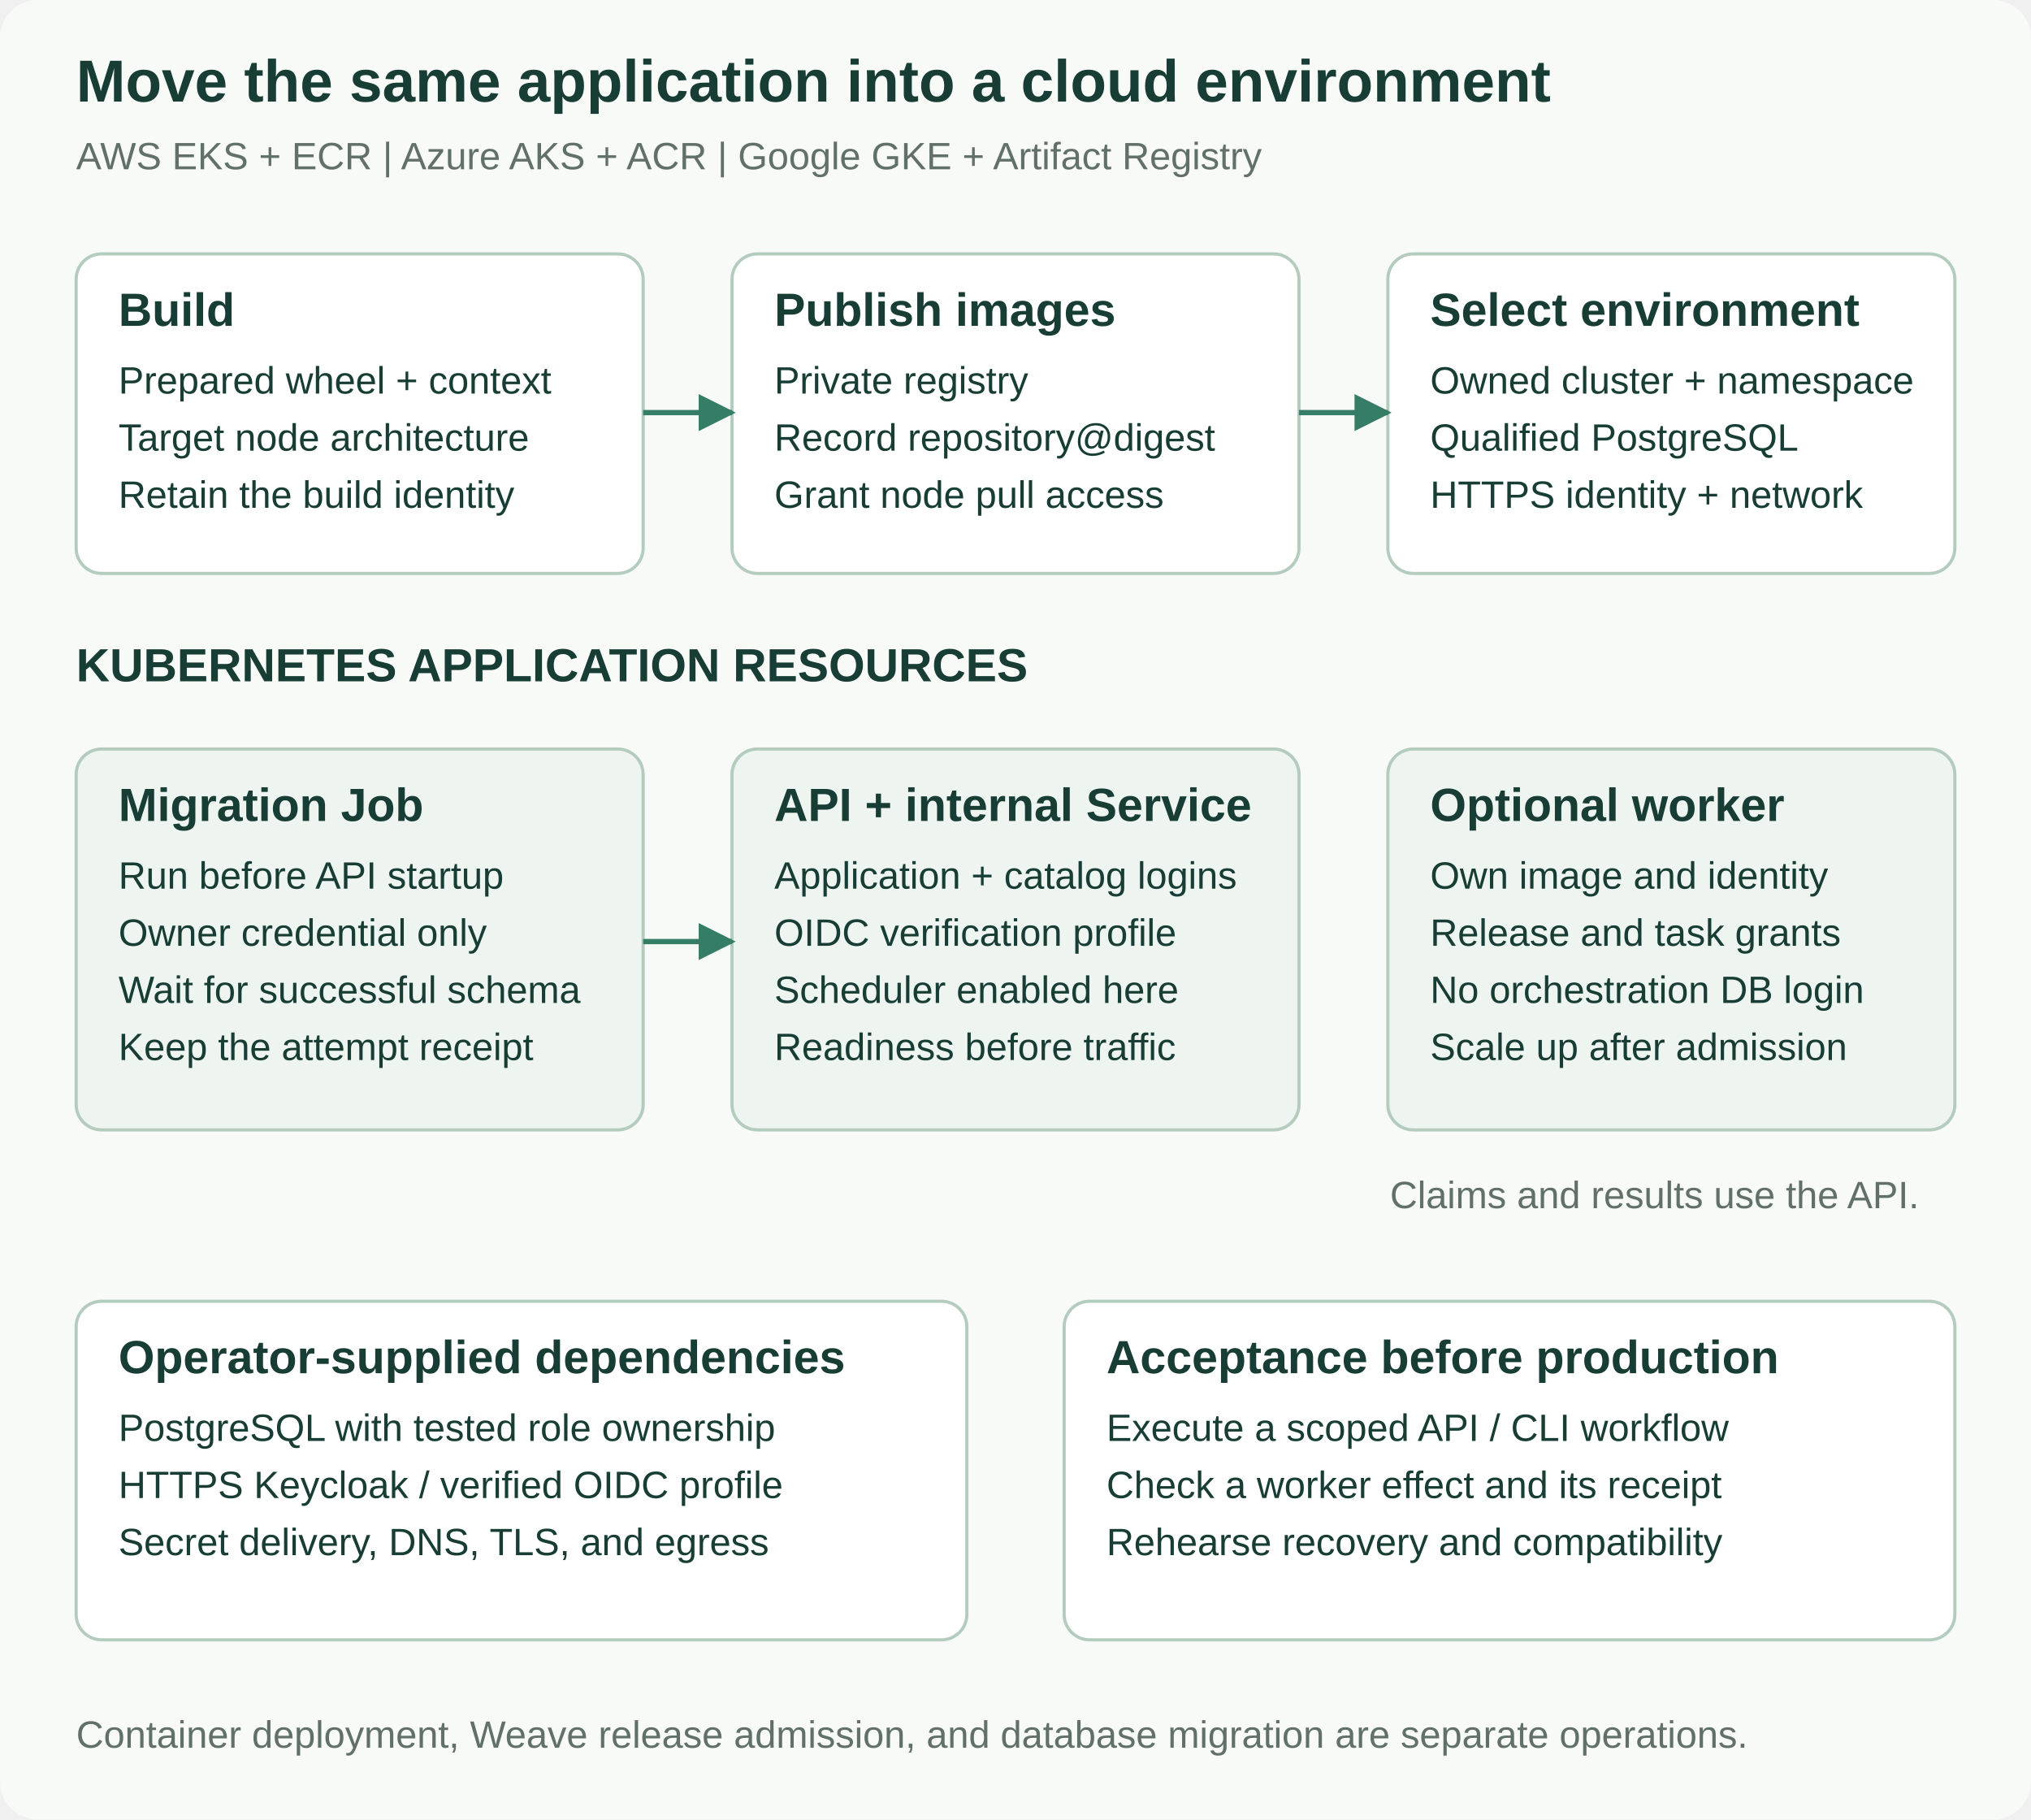
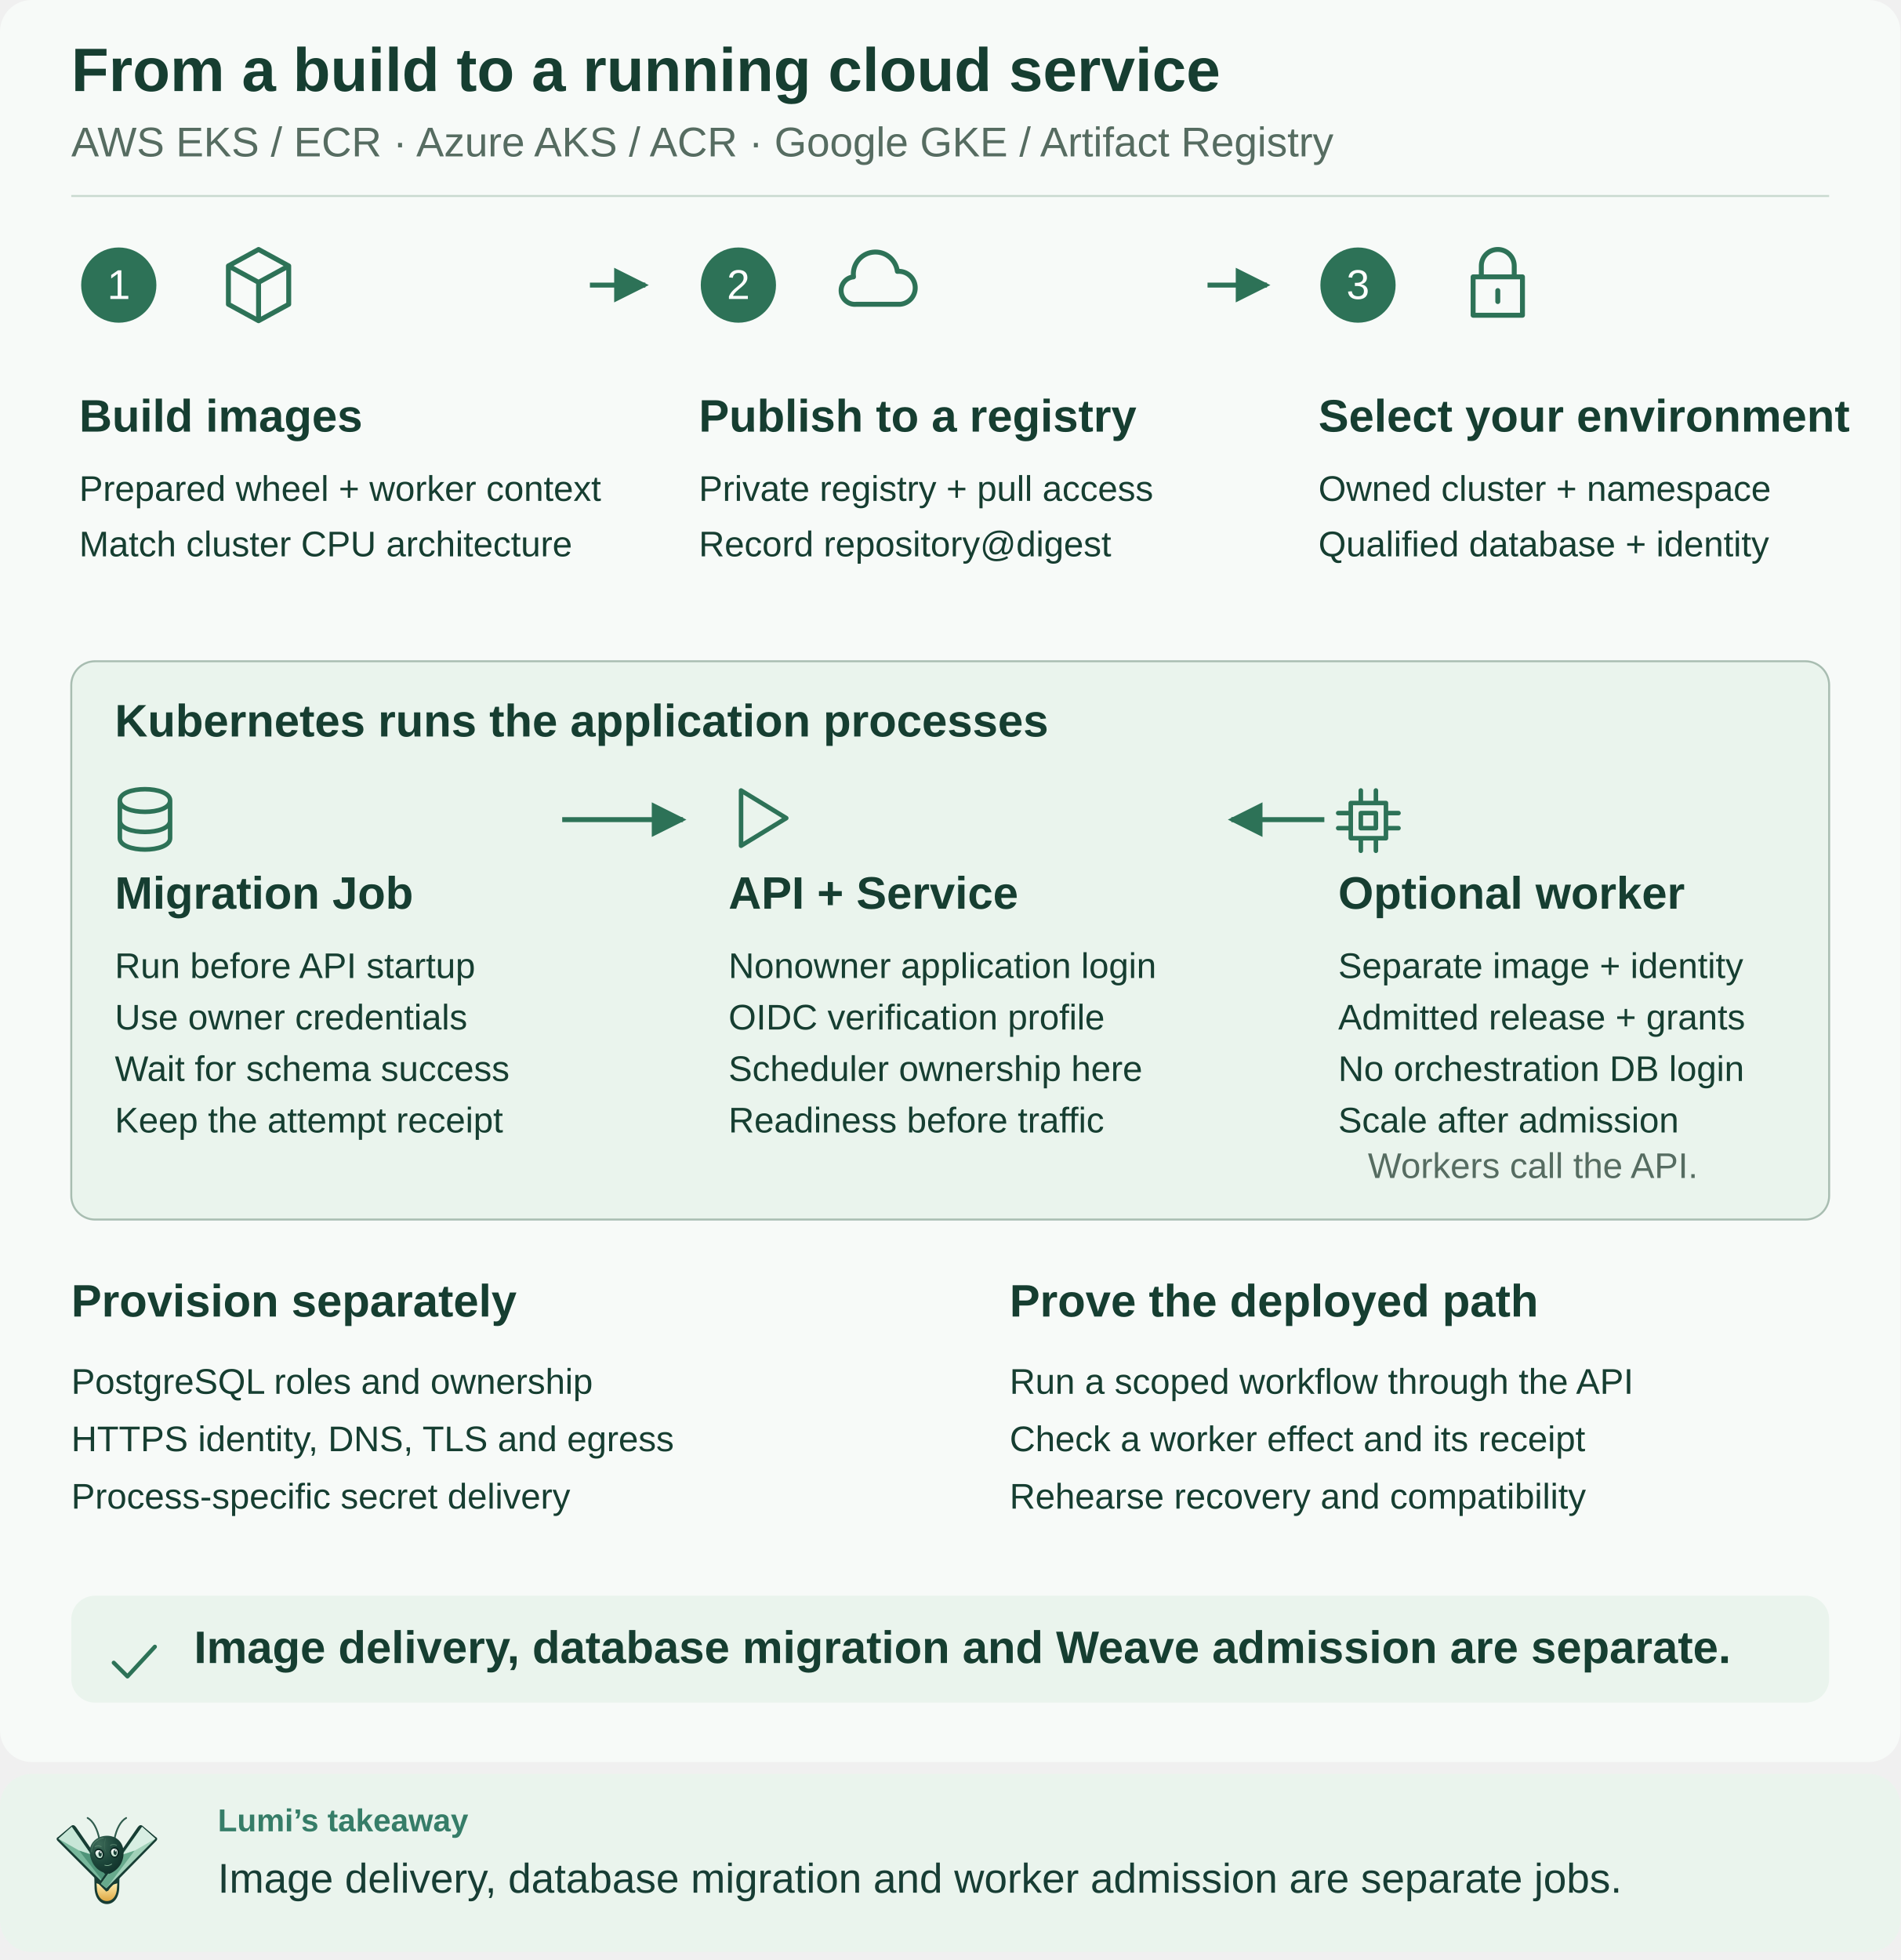
- <svg xmlns="http://www.w3.org/2000/svg" width="960" height="860" viewBox="0 0 960 860" role="img" aria-labelledby="title desc">
+ <svg xmlns="http://www.w3.org/2000/svg" width="960" height="990" viewBox="0 0 960 990" role="img" aria-labelledby="title desc">
  <defs>
    <marker id="arrow" viewBox="0 0 10 10" refX="9" refY="5" markerWidth="7" markerHeight="7" orient="auto-start-reverse">
-       <path d="M0 0 L10 5 L0 10Z" fill="#367D68" />
+       <path d="M0 0L10 5L0 10Z" fill="#2d7257" />
    </marker>
  </defs>
-   <style>text{font-family:Arial,Helvetica,sans-serif;fill:#173D34}.title{font-size:28px;font-weight:700}.head{font-size:22px;font-weight:700}.body{font-size:18px}.muted{fill:#62706A}.edge{fill:none;stroke:#367D68;stroke-width:2.5;marker-end:url(#arrow)}</style>
-   <rect width="960" height="860" rx="18" fill="#F7FAF7" />
-   <text class="title" x="36" y="48">Move the same application into a cloud environment</text>
-   <text class="body muted" x="36" y="80">AWS EKS + ECR   |   Azure AKS + ACR   |   Google GKE + Artifact Registry</text>
-   <rect x="36" y="120" width="268" height="151" rx="12" fill="#FFFFFF" stroke="#B3CCBE" stroke-width="1.5" />
-   <text class="head" x="56" y="154">Build</text>
-   <text class="body" x="56" y="186">Prepared wheel + context</text>
-   <text class="body" x="56" y="213">Target node architecture</text>
-   <text class="body" x="56" y="240">Retain the build identity</text>
-   <rect x="346" y="120" width="268" height="151" rx="12" fill="#FFFFFF" stroke="#B3CCBE" stroke-width="1.5" />
-   <text class="head" x="366" y="154">Publish images</text>
-   <text class="body" x="366" y="186">Private registry</text>
-   <text class="body" x="366" y="213">Record repository@digest</text>
-   <text class="body" x="366" y="240">Grant node pull access</text>
-   <rect x="656" y="120" width="268" height="151" rx="12" fill="#FFFFFF" stroke="#B3CCBE" stroke-width="1.5" />
-   <text class="head" x="676" y="154">Select environment</text>
-   <text class="body" x="676" y="186">Owned cluster + namespace</text>
-   <text class="body" x="676" y="213">Qualified PostgreSQL</text>
-   <text class="body" x="676" y="240">HTTPS identity + network</text>
-   <path class="edge" d="M304 195 H346" />
-   <path class="edge" d="M614 195 H656" />
-   <text class="head" x="36" y="322">KUBERNETES APPLICATION RESOURCES</text>
-   <rect x="36" y="354" width="268" height="180" rx="12" fill="#EEF4F0" stroke="#B3CCBE" stroke-width="1.5" />
-   <text class="head" x="56" y="388">Migration Job</text>
-   <text class="body" x="56" y="420">Run before API startup</text>
-   <text class="body" x="56" y="447">Owner credential only</text>
-   <text class="body" x="56" y="474">Wait for successful schema</text>
-   <text class="body" x="56" y="501">Keep the attempt receipt</text>
-   <rect x="346" y="354" width="268" height="180" rx="12" fill="#EEF4F0" stroke="#B3CCBE" stroke-width="1.5" />
-   <text class="head" x="366" y="388">API + internal Service</text>
-   <text class="body" x="366" y="420">Application + catalog logins</text>
-   <text class="body" x="366" y="447">OIDC verification profile</text>
-   <text class="body" x="366" y="474">Scheduler enabled here</text>
-   <text class="body" x="366" y="501">Readiness before traffic</text>
-   <rect x="656" y="354" width="268" height="180" rx="12" fill="#EEF4F0" stroke="#B3CCBE" stroke-width="1.5" />
-   <text class="head" x="676" y="388">Optional worker</text>
-   <text class="body" x="676" y="420">Own image and identity</text>
-   <text class="body" x="676" y="447">Release and task grants</text>
-   <text class="body" x="676" y="474">No orchestration DB login</text>
-   <text class="body" x="676" y="501">Scale up after admission</text>
-   <path class="edge" d="M304 445 H346" />
-   <text class="body muted" x="657" y="571">Claims and results use the API.</text>
-   <rect x="36" y="615" width="421" height="160" rx="12" fill="#FFFFFF" stroke="#B3CCBE" stroke-width="1.5" />
-   <text class="head" x="56" y="649">Operator-supplied dependencies</text>
-   <text class="body" x="56" y="681">PostgreSQL with tested role ownership</text>
-   <text class="body" x="56" y="708">HTTPS Keycloak / verified OIDC profile</text>
-   <text class="body" x="56" y="735">Secret delivery, DNS, TLS, and egress</text>
-   <rect x="503" y="615" width="421" height="160" rx="12" fill="#FFFFFF" stroke="#B3CCBE" stroke-width="1.5" />
-   <text class="head" x="523" y="649">Acceptance before production</text>
-   <text class="body" x="523" y="681">Execute a scoped API / CLI workflow</text>
-   <text class="body" x="523" y="708">Check a worker effect and its receipt</text>
-   <text class="body" x="523" y="735">Rehearse recovery and compatibility</text>
-   <text class="body muted" x="36" y="826">Container deployment, Weave release admission, and database migration are separate operations.</text>
+   <style>text{font-family:"Avenir Next",Arial,Helvetica,sans-serif;fill:#163e31}.title{font-size:31px;font-weight:700}.head{font-size:23px;font-weight:700}.body{font-size:21px}.small{font-size:18px}.code{font-family:Menlo,Consolas,monospace;font-size:17px}.muted{fill:#566c61}.edge{fill:none;stroke:#2d7257;stroke-width:2.5;marker-end:url(#arrow)}.white{fill:white}</style>
+   <rect width="960" height="890" rx="16" fill="#f7faf8" />
+   <path d="M36 99H924" stroke="#c9dacf" />
+   <text x="36" y="46" class="title">From a build to a running cloud service</text>
+   <text x="36" y="79" class="body muted">AWS EKS / ECR · Azure AKS / ACR · Google GKE / Artifact Registry</text>
+   <circle cx="60" cy="144" r="19" fill="#2d7257" />
+   <text x="60" y="151" class="body white" text-anchor="middle">1</text>
+   <g transform="translate(114,126) scale(1.384615)" fill="none" stroke="#2d7257" stroke-width="1.8" stroke-linecap="round" stroke-linejoin="round">
+     <path d="M1 6L12 0L23 6L12 12Z M1 6V20L12 26L23 20V6 M12 12V26" />
+   </g>
+   <text x="40" y="218" class="head">Build images</text>
+   <text x="40" y="253" class="small">Prepared wheel + worker context</text>
+   <text x="40" y="281" class="small">Match cluster CPU architecture</text>
+   <circle cx="373" cy="144" r="19" fill="#2d7257" />
+   <text x="373" y="151" class="body white" text-anchor="middle">2</text>
+   <g transform="translate(427,126) scale(1.384615)" fill="none" stroke="#2d7257" stroke-width="1.8" stroke-linecap="round" stroke-linejoin="round">
+     <path d="M4 20A5 5 0 0 1 3 10A8 8 0 0 1 19 8A6 6 0 0 1 20 20Z" />
+   </g>
+   <text x="353" y="218" class="head">Publish to a registry</text>
+   <text x="353" y="253" class="small">Private registry + pull access</text>
+   <text x="353" y="281" class="small">Record repository@digest</text>
+   <circle cx="686" cy="144" r="19" fill="#2d7257" />
+   <text x="686" y="151" class="body white" text-anchor="middle">3</text>
+   <g transform="translate(740,126) scale(1.384615)" fill="none" stroke="#2d7257" stroke-width="1.8" stroke-linecap="round" stroke-linejoin="round">
+     <path d="M6 10V6A6 6 0 0 1 12 0A6 6 0 0 1 18 6V10 M3 10H21V24H3Z M12 15V19" />
+   </g>
+   <text x="666" y="218" class="head">Select your environment</text>
+   <text x="666" y="253" class="small">Owned cluster + namespace</text>
+   <text x="666" y="281" class="small">Qualified database + identity</text>
+   <path class="edge" d="M298 144H326" />
+   <path class="edge" d="M610 144H640" />
+   <rect x="36" y="334" width="888" height="282" rx="12" fill="#eaf4ed" stroke="#a8bdb1" />
+   <text x="58" y="372" class="head">Kubernetes runs the application processes</text>
+   <g transform="translate(58,398) scale(1.269231)" fill="none" stroke="#2d7257" stroke-width="1.8" stroke-linecap="round" stroke-linejoin="round">
+     <path d="M2 5C2 -1 22 -1 22 5C22 11 2 11 2 5 M2 5V20C2 26 22 26 22 20V5 M2 13C2 19 22 19 22 13" />
+   </g>
+   <text x="58" y="459" class="head">Migration Job</text>
+   <text x="58" y="494" class="small">Run before API startup</text>
+   <text x="58" y="520" class="small">Use owner credentials</text>
+   <text x="58" y="546" class="small">Wait for schema success</text>
+   <text x="58" y="572" class="small">Keep the attempt receipt</text>
+   <g transform="translate(368,398) scale(1.269231)" fill="none" stroke="#2d7257" stroke-width="1.8" stroke-linecap="round" stroke-linejoin="round">
+     <path d="M5 1L23 12L5 23Z" />
+   </g>
+   <text x="368" y="459" class="head">API + Service</text>
+   <text x="368" y="494" class="small">Nonowner application login</text>
+   <text x="368" y="520" class="small">OIDC verification profile</text>
+   <text x="368" y="546" class="small">Scheduler ownership here</text>
+   <text x="368" y="572" class="small">Readiness before traffic</text>
+   <g transform="translate(676,398) scale(1.269231)" fill="none" stroke="#2d7257" stroke-width="1.8" stroke-linecap="round" stroke-linejoin="round">
+     <path d="M5 6H19V20H5Z M9 1V6 M15 1V6 M9 20V25 M15 20V25 M0 10H5 M0 16H5 M19 10H24 M19 16H24 M9 10H15V16H9Z" />
+   </g>
+   <text x="676" y="459" class="head">Optional worker</text>
+   <text x="676" y="494" class="small">Separate image + identity</text>
+   <text x="676" y="520" class="small">Admitted release + grants</text>
+   <text x="676" y="546" class="small">No orchestration DB login</text>
+   <text x="676" y="572" class="small">Scale after admission</text>
+   <path class="edge" d="M284 414H345" />
+   <path class="edge" d="M669 414H622" />
+   <text x="691" y="595" class="small muted">Workers call the API.</text>
+   <text x="36" y="665" class="head">Provision separately</text>
+   <text x="36" y="704" class="small">PostgreSQL roles and ownership</text>
+   <text x="36" y="733" class="small">HTTPS identity, DNS, TLS and egress</text>
+   <text x="36" y="762" class="small">Process-specific secret delivery</text>
+   <text x="510" y="665" class="head">Prove the deployed path</text>
+   <text x="510" y="704" class="small">Run a scoped workflow through the API</text>
+   <text x="510" y="733" class="small">Check a worker effect and its receipt</text>
+   <text x="510" y="762" class="small">Rehearse recovery and compatibility</text>
+   <rect x="36" y="806" width="888" height="54" rx="12" fill="#eaf4ed" />
+   <g transform="translate(54,826) scale(1.153846)" fill="none" stroke="#2d7257" stroke-width="1.8" stroke-linecap="round" stroke-linejoin="round">
+     <path d="M3 12L9 18L21 5" />
+   </g>
+   <text x="98" y="840" class="head">Image delivery, database migration and Weave admission are separate.</text>
+   <g id="lumi-takeaway">
+     <rect x="0" y="896" width="960" height="90" rx="16" fill="#EAF4ED" />
+     <g transform="translate(22 907) scale(.25)">
+       <defs>
+         <radialGradient id="lumi-face" cx=".3" cy=".2" r=".9">
+           <stop stop-color="#3C6957" />
+           <stop offset=".55" stop-color="#1C463A" />
+           <stop offset="1" stop-color="#102E28" />
+         </radialGradient>
+         <linearGradient id="lumi-eye" x1="0" y1="0" x2="0" y2="1">
+           <stop stop-color="#FFFFFF" />
+           <stop offset="1" stop-color="#B8DCC8" />
+         </linearGradient>
+         <linearGradient id="lumi-lantern" x1="0" y1="0" x2="0" y2="1">
+           <stop stop-color="#FFEDAD" />
+           <stop offset="1" stop-color="#DDA743" />
+         </linearGradient>
+       </defs>
+       <g stroke-linecap="round" stroke-linejoin="round">
+         <path d="M113 89C109 67 100 51 89 45M143 89C147 67 156 51 167 45" fill="none" stroke="#315C4E" stroke-width="3.5" />
+         <path d="M102 134Q128 122 154 134L153 184C153 206 142 219 128 219C114 219 103 206 103 184Z" fill="#173D34" />
+         <path d="M107 177Q128 185 149 177L148 191C146 205 138 213 128 213C118 213 110 205 108 191Z" fill="url(#lumi-lantern)" />
+         <path d="M30 83L56 61Q61 57 66 64L142 174L130 193L28 91Q24 86 30 83Z" fill="#173D34" />
+         <path d="M57 63L135 175L129 185L30 87Z" fill="#78B89C" />
+         <path d="M57 63L96 119L72 111L30 87Z" fill="#C7E6D7" />
+         <path d="M72 111L96 119L135 175L129 185Z" fill="#4F9479" />
+         <path d="M226 83L200 61Q195 57 190 64L111 178L127 194L228 91Q232 86 226 83Z" fill="#173D34" />
+         <path d="M199 63L116 178L127 187L226 87Z" fill="#A1D1B9" />
+         <path d="M199 63L160 119L184 111L226 87Z" fill="#D8EEE3" />
+         <path d="M184 111L160 119L116 178L127 187Z" fill="#68AA8D" />
+         <g transform="rotate(-5 128 120)">
+           <path d="M94 115C93 95 108 81 128 81C148 81 163 95 162 115       C162 135 150 152 130 158C109 155 95 138 94 115Z" fill="url(#lumi-face)" />
+           <path d="M98 111C98 96 110 86 124 85" fill="none" stroke="#83AF94" stroke-width="1.2" opacity=".5" />
+           <path d="M128 87C124 99 124 106 126 112" fill="none" stroke="#58856B" stroke-width="1" opacity=".4" />
+           <path d="M103 114C104 106 111 103 117 107C124 111 124 120 119 126       C111 131 104 124 103 114Z" fill="#0C2923" />
+           <path d="M105 114C106 109 111 107 116 110C120 113 121 120 117 124       C111 127 106 122 105 114Z" fill="url(#lumi-eye)" />
+           <ellipse cx="114.5" cy="116.5" rx="3.3" ry="5.4" fill="#173D34" />
+           <circle cx="115.5" cy="113.5" r="1.4" fill="#FFFFFF" />
+           <path d="M135 112C138 105 145 103 151 108C156 114 153 124 147 127       C139 129 133 120 135 112Z" fill="#0C2923" />
+           <path d="M137 113C139 108 144 107 148 110C152 114 150 121 146 124       C140 126 136 120 137 113Z" fill="url(#lumi-eye)" />
+           <ellipse cx="145" cy="116" rx="3.3" ry="5.4" fill="#173D34" />
+           <circle cx="146" cy="113" r="1.4" fill="#FFFFFF" />
+           <path d="M106 101Q112 98 118 102M137 101Q143 98 149 102" fill="none" stroke="#6C997E" stroke-width="1.8" opacity=".65" />
+           <path d="M122 140Q129 143 136 139" fill="none" stroke="#84B295" stroke-width="1.5" />
+         </g>
+       </g>
+     </g>
+     <text x="110" y="925" style="font-family:Arial,Helvetica,sans-serif;font-size:16px;font-weight:700;fill:#367D68">Lumi’s takeaway</text>
+     <text x="110" y="956" style="font-family:Arial,Helvetica,sans-serif;font-size:21px;fill:#173D34">Image delivery, database migration and worker admission are separate jobs.</text>
+   </g>
</svg>
